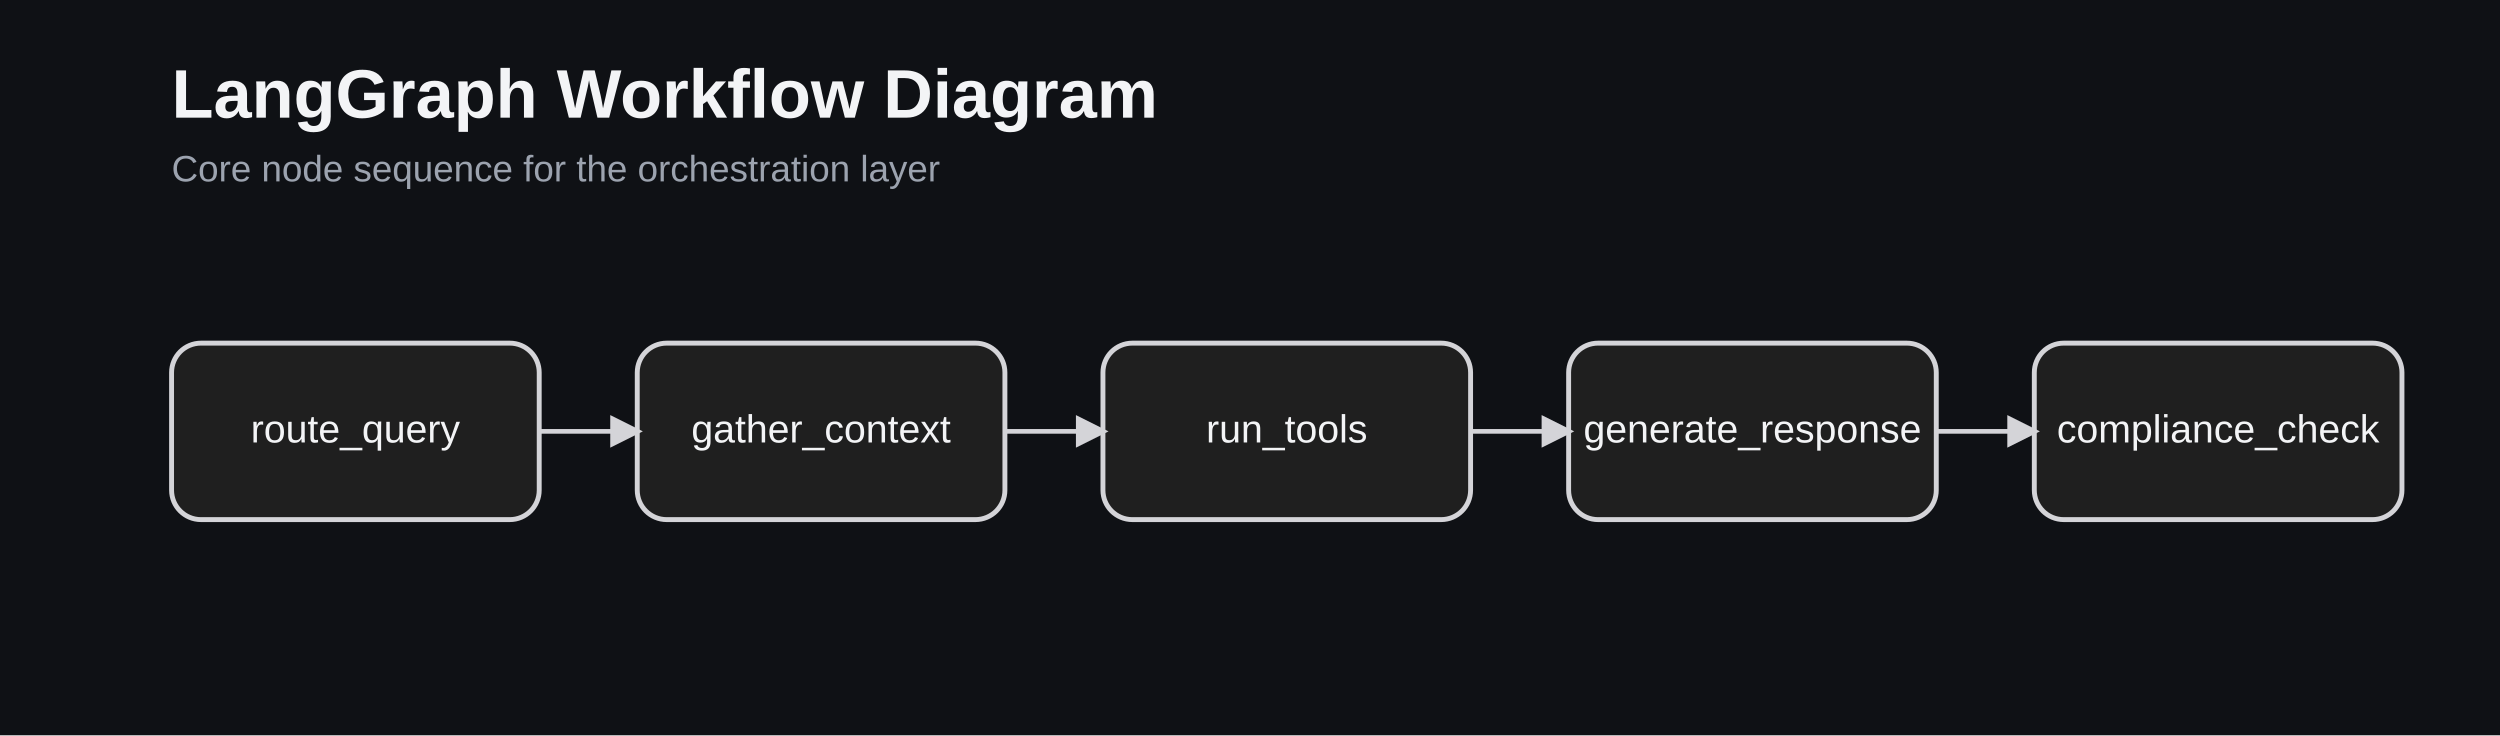
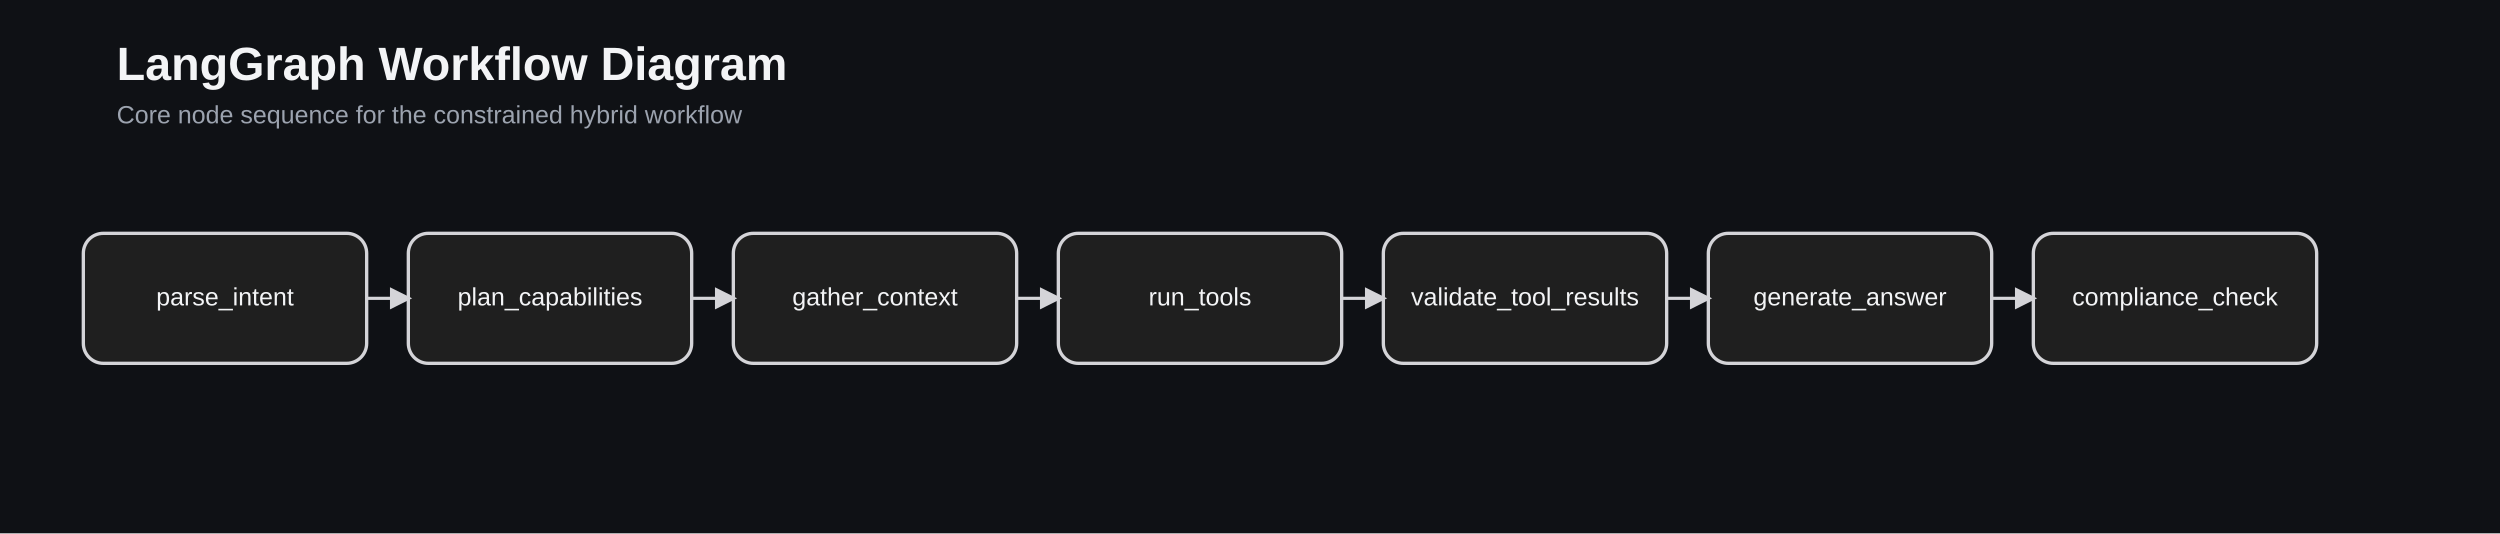
- <svg xmlns="http://www.w3.org/2000/svg" width="1020" height="300" viewBox="0 0 1020 300" role="img" aria-labelledby="title desc">
+ <svg xmlns="http://www.w3.org/2000/svg" width="1500" height="320" viewBox="0 0 1500 320" role="img" aria-labelledby="title desc">
  <defs>
    <style>
      .bg { fill: #0f1115; }
      .title { fill: #f3f4f6; font-family: Segoe UI, Arial, sans-serif; font-size: 28px; font-weight: 600; }
      .subtitle { fill: #9ca3af; font-family: Segoe UI, Arial, sans-serif; font-size: 15px; }
      .box { fill: #1f1f1f; stroke: #d4d4d8; stroke-width: 2; rx: 12; }
-       .text { fill: #f3f4f6; font-family: Segoe UI, Arial, sans-serif; font-size: 16px; text-anchor: middle; dominant-baseline: middle; }
+       .text { fill: #f3f4f6; font-family: Segoe UI, Arial, sans-serif; font-size: 15px; text-anchor: middle; dominant-baseline: middle; }
      .arrow { fill: none; stroke: #d4d4d8; stroke-width: 1.9; marker-end: url(#arrowhead); }
    </style>
    <marker id="arrowhead" markerWidth="7" markerHeight="7" refX="5.8" refY="3.5" orient="auto" markerUnits="strokeWidth">
      <path d="M 0 0 L 7 3.5 L 0 7 z" fill="#d4d4d8" />
    </marker>
  </defs>
-   <rect class="bg" width="1020" height="300" />
+   <rect class="bg" width="1500" height="320" />
  <text class="title" x="70" y="48">LangGraph Workflow Diagram</text>
-   <text class="subtitle" x="70" y="74">Core node sequence for the orchestration layer</text>
-   <rect class="box" x="70" y="140" width="150" height="72" />
-   <rect class="box" x="260" y="140" width="150" height="72" />
-   <rect class="box" x="450" y="140" width="150" height="72" />
-   <rect class="box" x="640" y="140" width="150" height="72" />
-   <rect class="box" x="830" y="140" width="150" height="72" />
-   <text class="text" x="145" y="176">route_query</text>
-   <text class="text" x="335" y="176">gather_context</text>
-   <text class="text" x="525" y="176">run_tools</text>
-   <text class="text" x="715" y="176">generate_response</text>
-   <text class="text" x="905" y="176">compliance_check</text>
-   <path class="arrow" d="M 220 176 L 260 176" />
-   <path class="arrow" d="M 410 176 L 450 176" />
-   <path class="arrow" d="M 600 176 L 640 176" />
-   <path class="arrow" d="M 790 176 L 830 176" />
+   <text class="subtitle" x="70" y="74">Core node sequence for the constrained hybrid workflow</text>
+   <rect class="box" x="50" y="140" width="170" height="78" />
+   <rect class="box" x="245" y="140" width="170" height="78" />
+   <rect class="box" x="440" y="140" width="170" height="78" />
+   <rect class="box" x="635" y="140" width="170" height="78" />
+   <rect class="box" x="830" y="140" width="170" height="78" />
+   <rect class="box" x="1025" y="140" width="170" height="78" />
+   <rect class="box" x="1220" y="140" width="170" height="78" />
+   <text class="text" x="135" y="179">parse_intent</text>
+   <text class="text" x="330" y="179">plan_capabilities</text>
+   <text class="text" x="525" y="179">gather_context</text>
+   <text class="text" x="720" y="179">run_tools</text>
+   <text class="text" x="915" y="179">validate_tool_results</text>
+   <text class="text" x="1110" y="179">generate_answer</text>
+   <text class="text" x="1305" y="179">compliance_check</text>
+   <path class="arrow" d="M 220 179 L 245 179" />
+   <path class="arrow" d="M 415 179 L 440 179" />
+   <path class="arrow" d="M 610 179 L 635 179" />
+   <path class="arrow" d="M 805 179 L 830 179" />
+   <path class="arrow" d="M 1000 179 L 1025 179" />
+   <path class="arrow" d="M 1195 179 L 1220 179" />
</svg>
